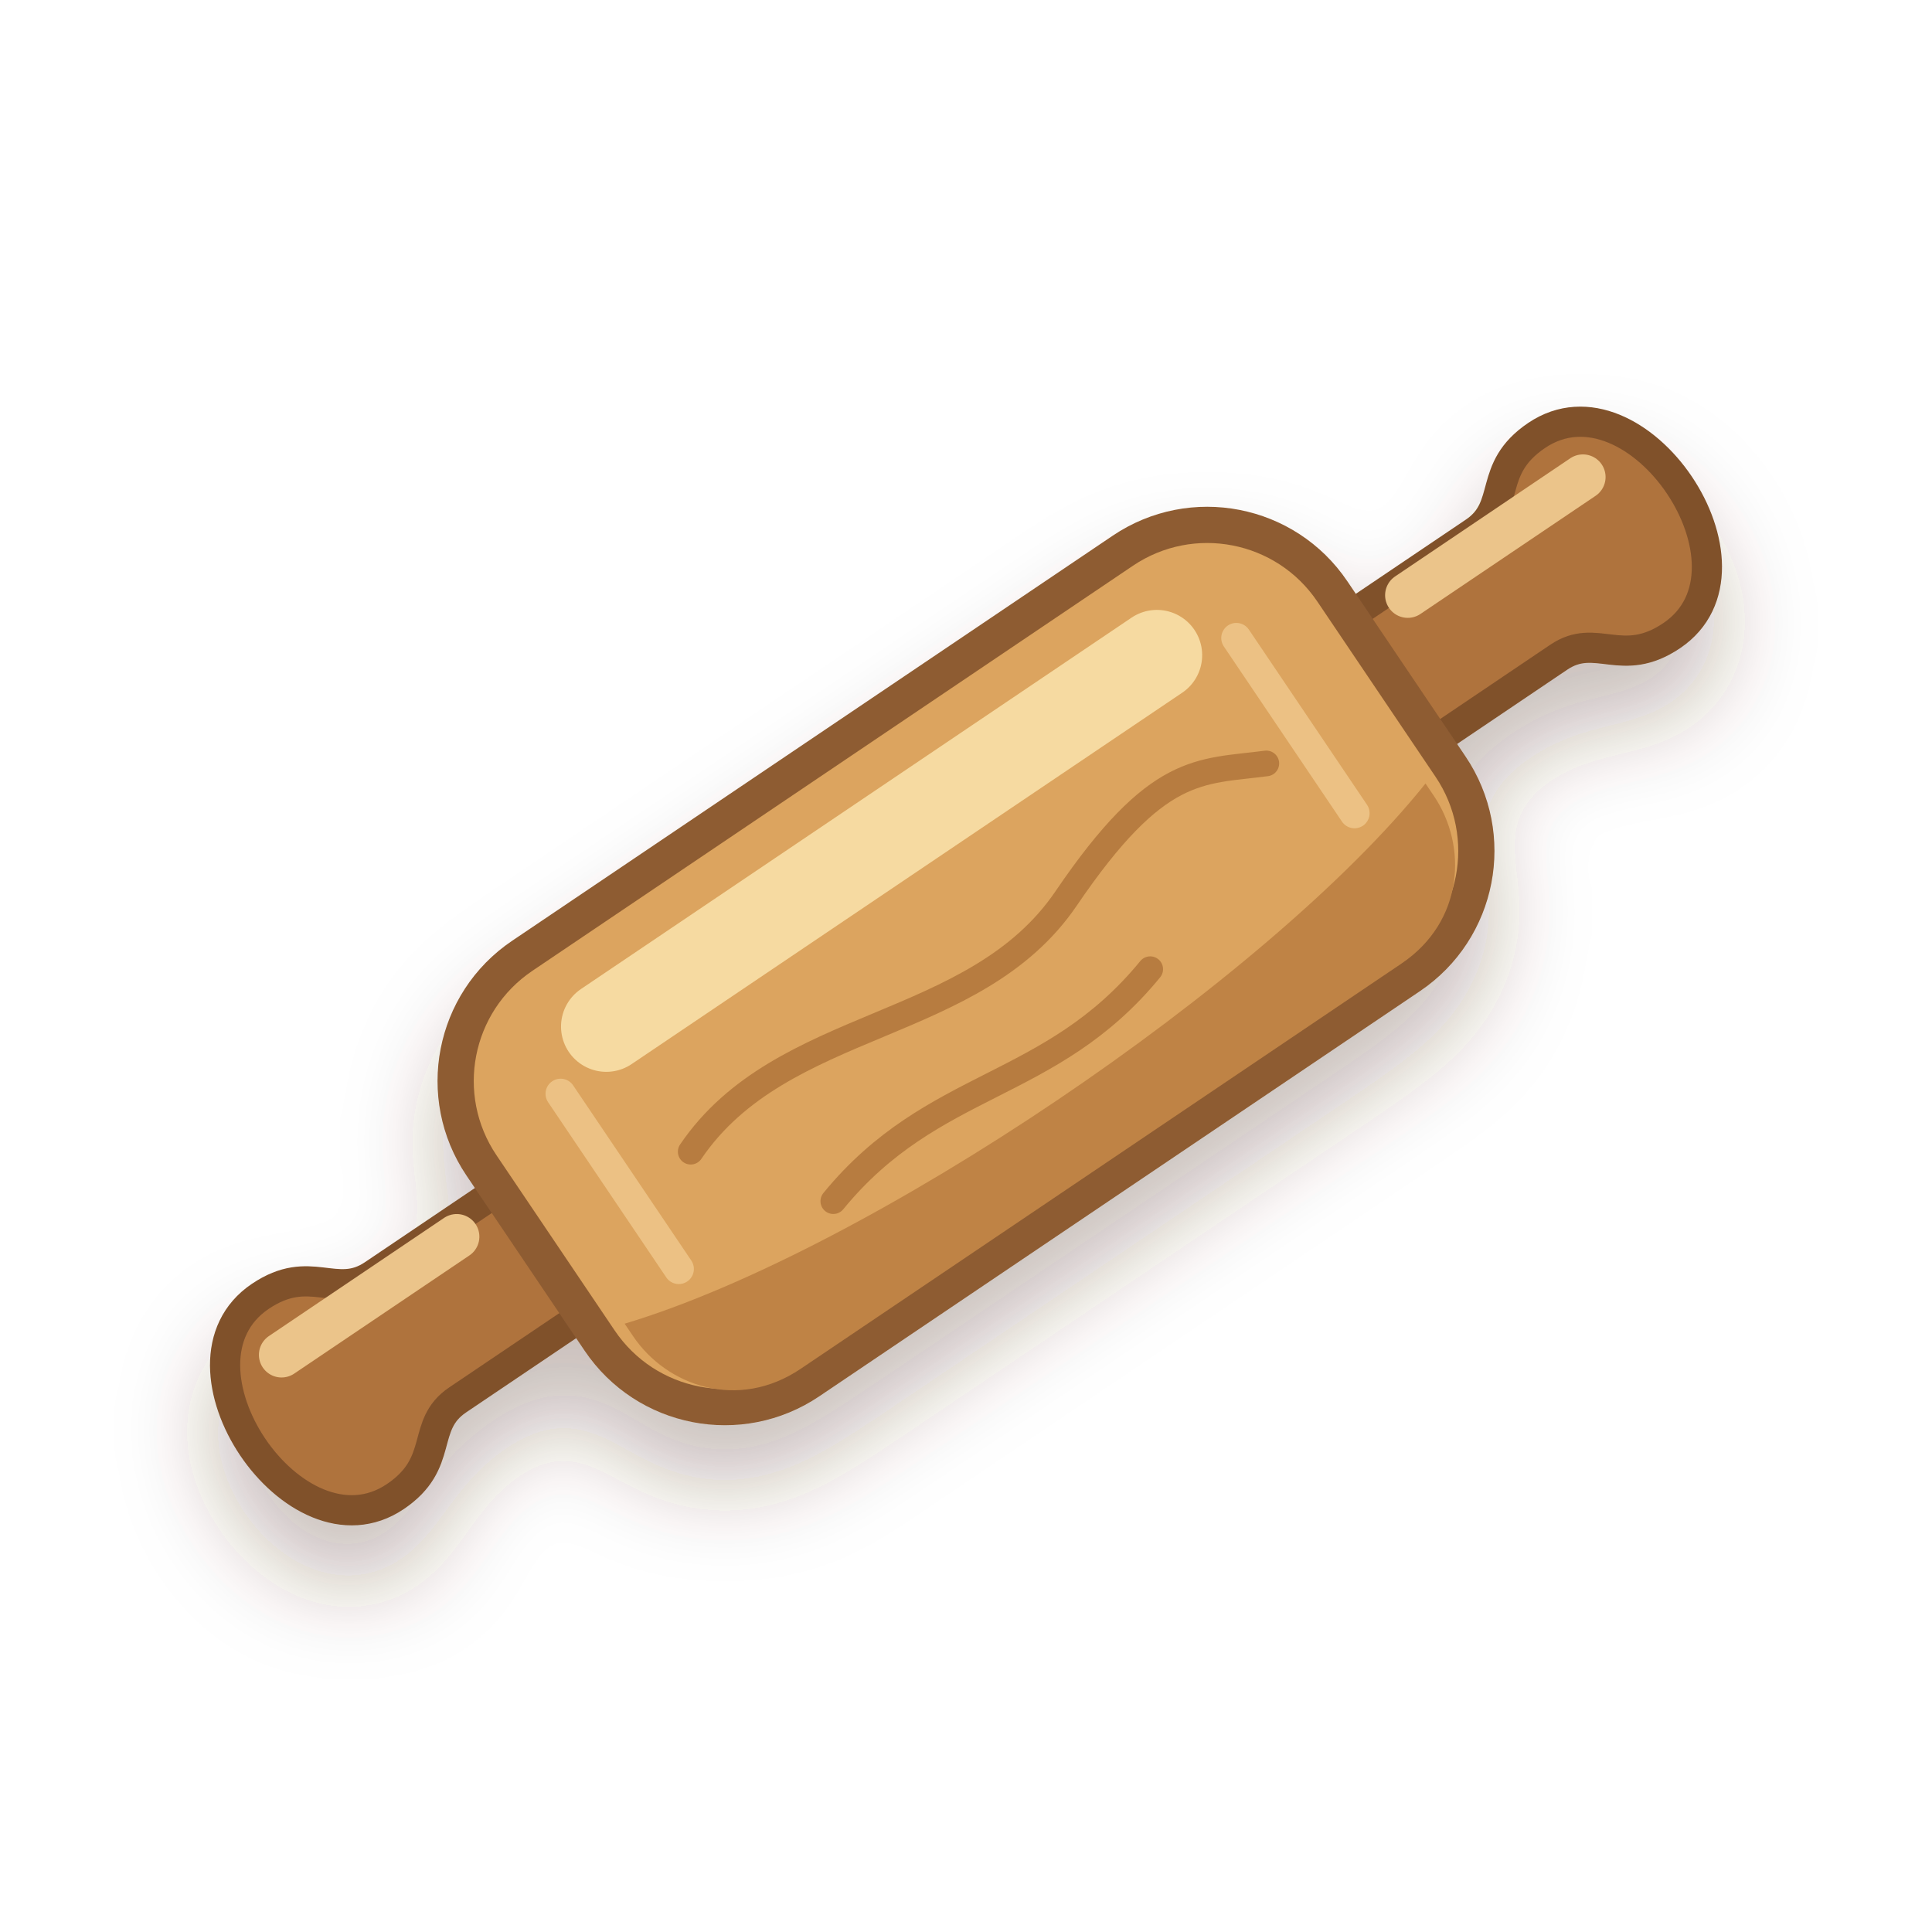
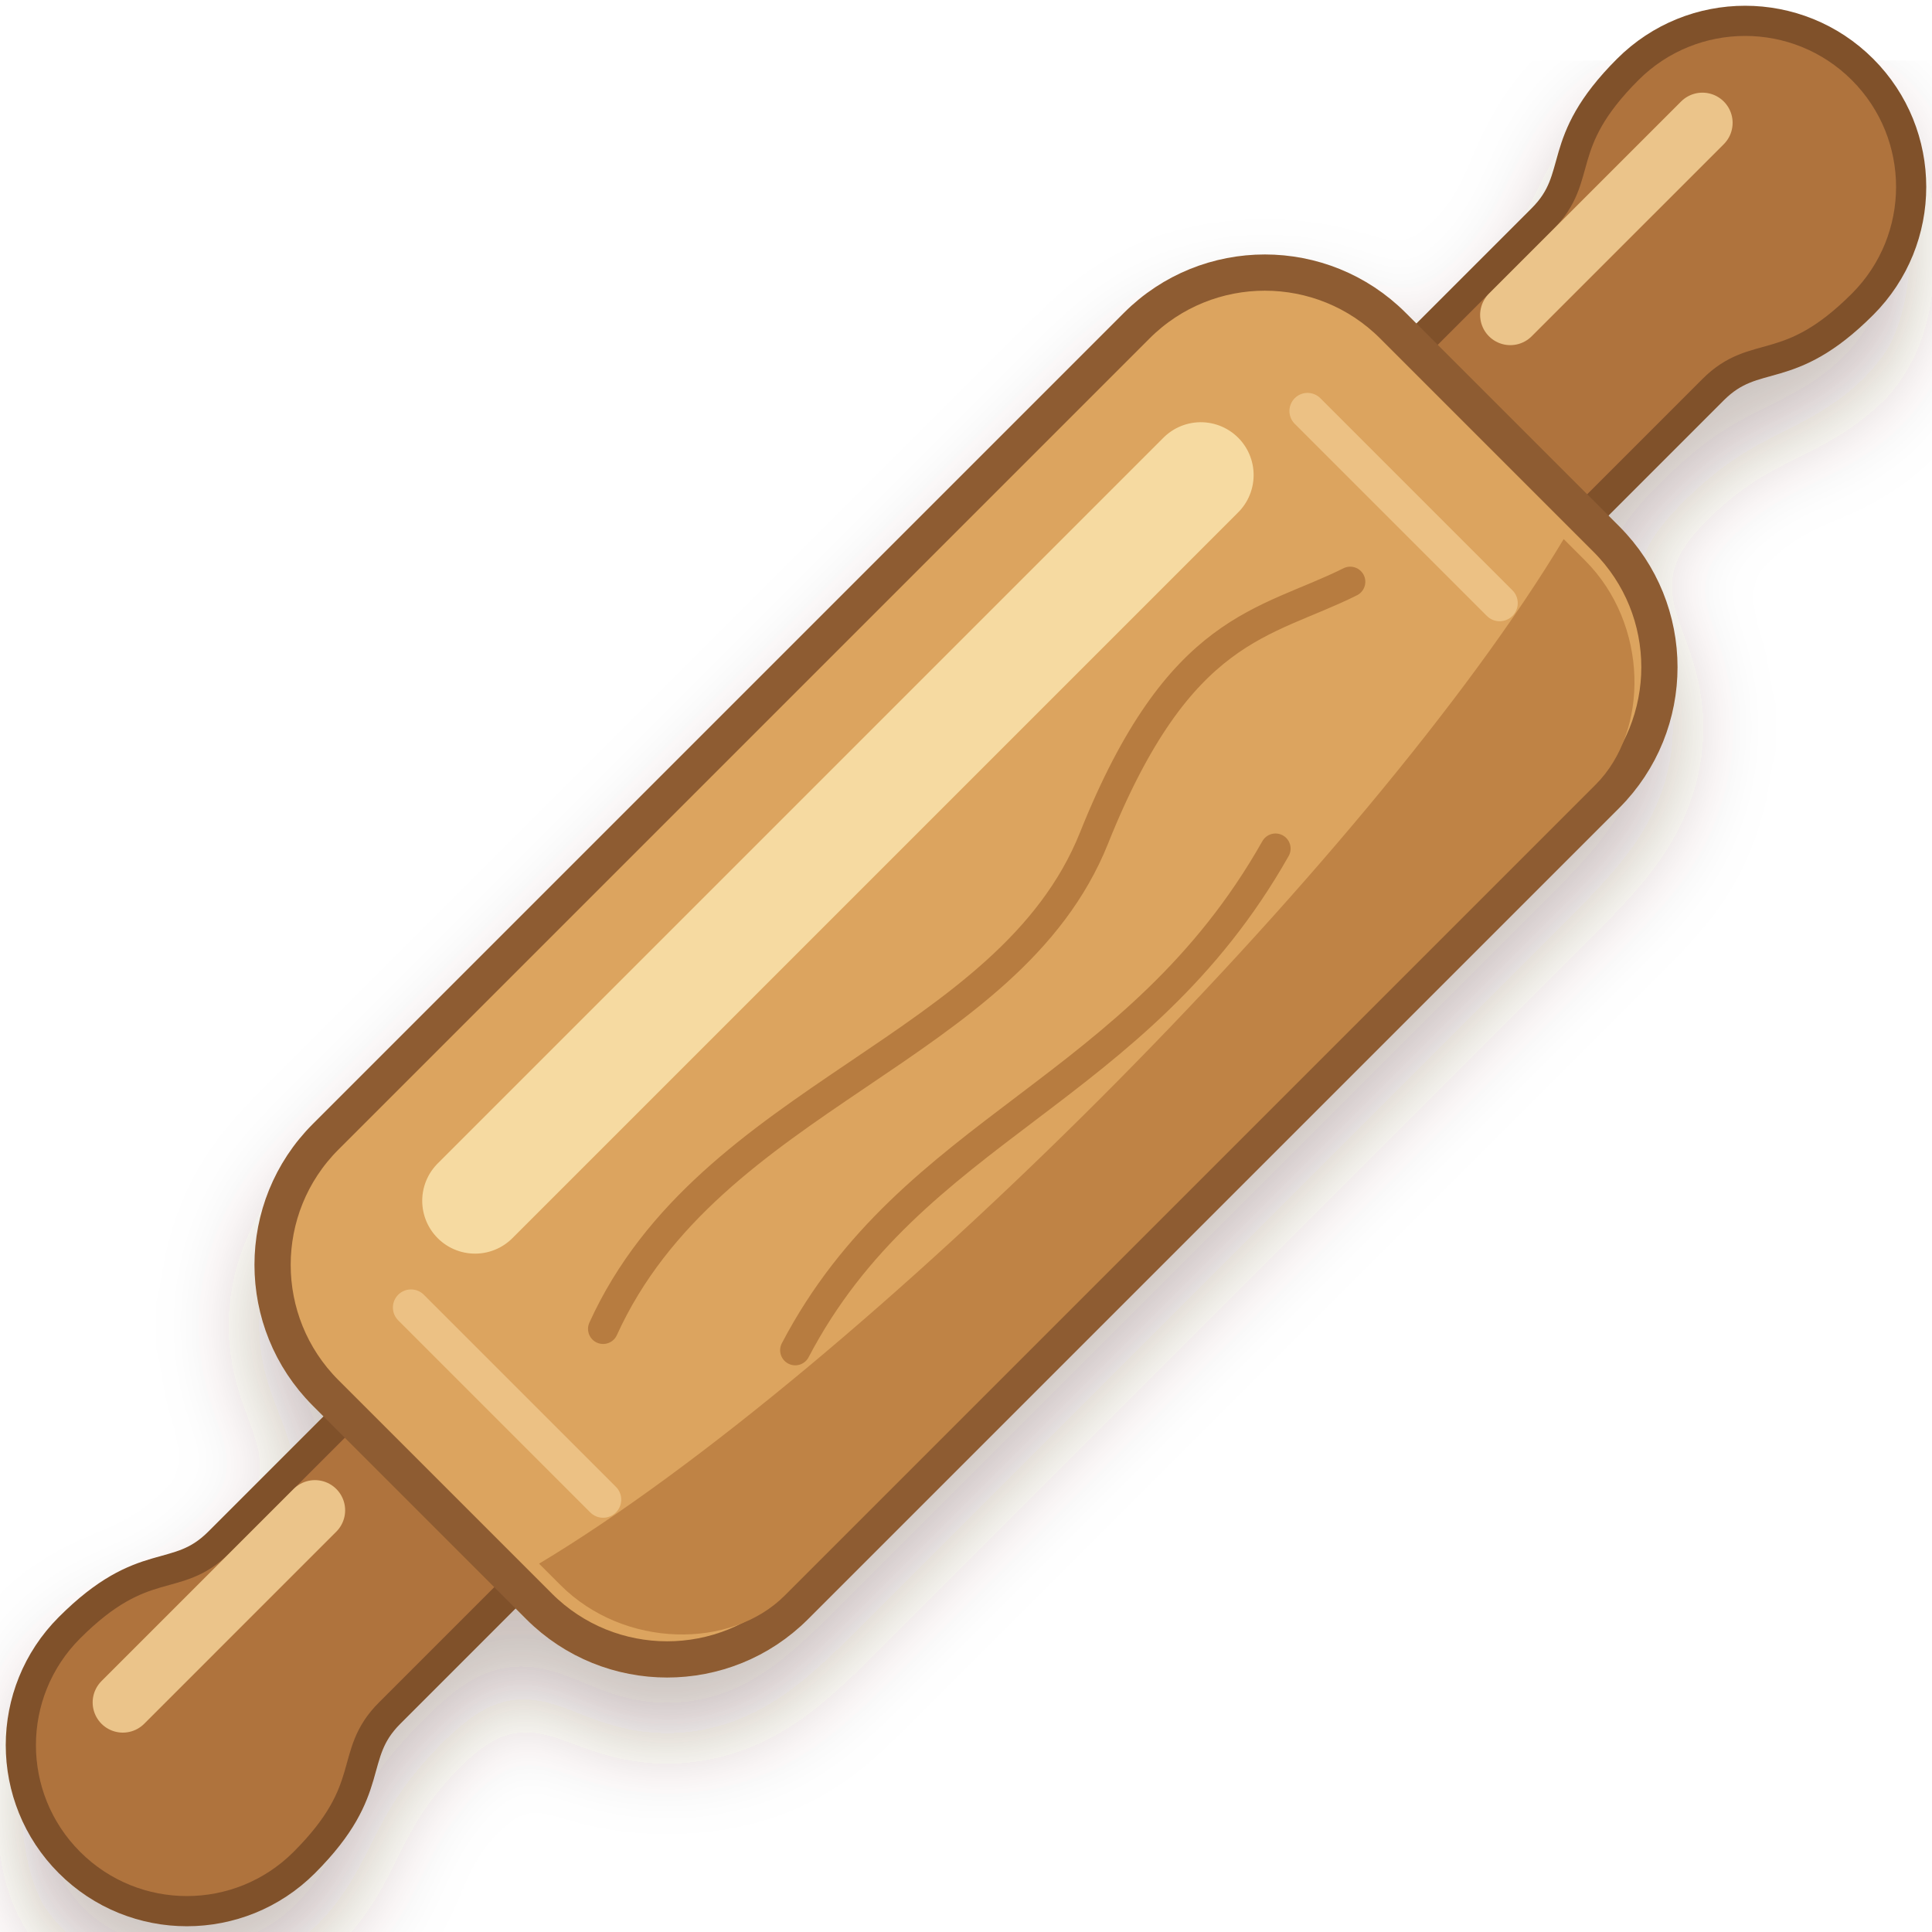
<svg xmlns="http://www.w3.org/2000/svg" viewBox="0 0 64 64" fill="none">
  <defs>
    <filter id="shadow" x="-25%" y="-60%" width="150%" height="240%" color-interpolation-filters="sRGB">
      <feDropShadow dx="0" dy="2" stdDeviation="1.5" flood-color="#51351D" flood-opacity=".3" />
    </filter>
  </defs>
  <g filter="url(#shadow)">
-     <g transform="rotate(-34 32 32)">
-       <path d="M16 29.5H10C8.5 29.5 8.5 28 6.5 28C2.5 28 2.5 36 6.5 36C8.5 36 8.5 34.5 10 34.5H16Z" fill="#AF733D" stroke="#80512C" stroke-width="1" />
-       <path d="M48 29.5H54C55.5 29.5 55.5 28 57.5 28C61.5 28 61.5 36 57.5 36C55.5 36 55.5 34.5 54 34.5H48Z" fill="#AF733D" stroke="#80512C" stroke-width="1" />
-       <path d="M6 30H13M51 30H58" stroke="#EBC48A" stroke-width="1.5" stroke-linecap="round" />
-       <rect x="15" y="23.5" width="34" height="17" rx="5" fill="#DCA45E" stroke="#8E5C32" stroke-width="1.2" />
-       <path d="M16 35.5C24 38 40 38 48 35.5V36C48 38 46.5 40 44 40H20C17.5 40 16 38 16 36Z" fill="#BF8345" />
-       <path d="M21 27H43" stroke="#F6DAA1" stroke-width="3" stroke-linecap="round" />
-       <path d="M21 32C26 30 31 34 36 32S42 31 44 32M24 36C29 34.5 32 37 37 35.5" stroke="#B77C40" stroke-width=".85" stroke-linecap="round" />
-       <path d="M18.5 28V35M45.5 28V35" stroke="#ECC184" stroke-width="1" stroke-linecap="round" />
+     <g transform="rotate(-45 32 32)">
+       <path d="M8 28H1C-1 28-1 26.5-4.5 26.5A5.5 5.5 0 0 0-4.5 37.5C-1 37.5-1 36 1 36H8Z" fill="#AF733D" stroke="#80512C" stroke-width="1" />
+       <path d="M56 28H63C65 28 65 26.5 68.5 26.5A5.5 5.5 0 0 1 68.5 37.5C65 37.5 65 36 63 36H56Z" fill="#AF733D" stroke="#80512C" stroke-width="1" />
+       <path d="M-5 29.5H4M60 29.5H69" stroke="#EBC48A" stroke-width="2" stroke-linecap="round" />
+       <rect x="7" y="21" width="50" height="22" rx="6" fill="#DCA45E" stroke="#8E5C32" stroke-width="1.2" />
+       <path d="M8 36C20 39 44 39 56 36V37C56 40 53.5 42.5 51 42.5H13C10.5 42.5 8 40 8 37Z" fill="#BF8345" />
+       <path d="M15 26H49" stroke="#F6DAA1" stroke-width="3.5" stroke-linecap="round" />
+       <path d="M15 32C23 29 31 35 38 32S47 31 50 32M19 37C27 34.5 33 39 42 36.5" stroke="#B77C40" stroke-width="1" stroke-linecap="round" />
+       <path d="M11 27V36M53 27V36" stroke="#ECC184" stroke-width="1.2" stroke-linecap="round" />
    </g>
  </g>
</svg>
